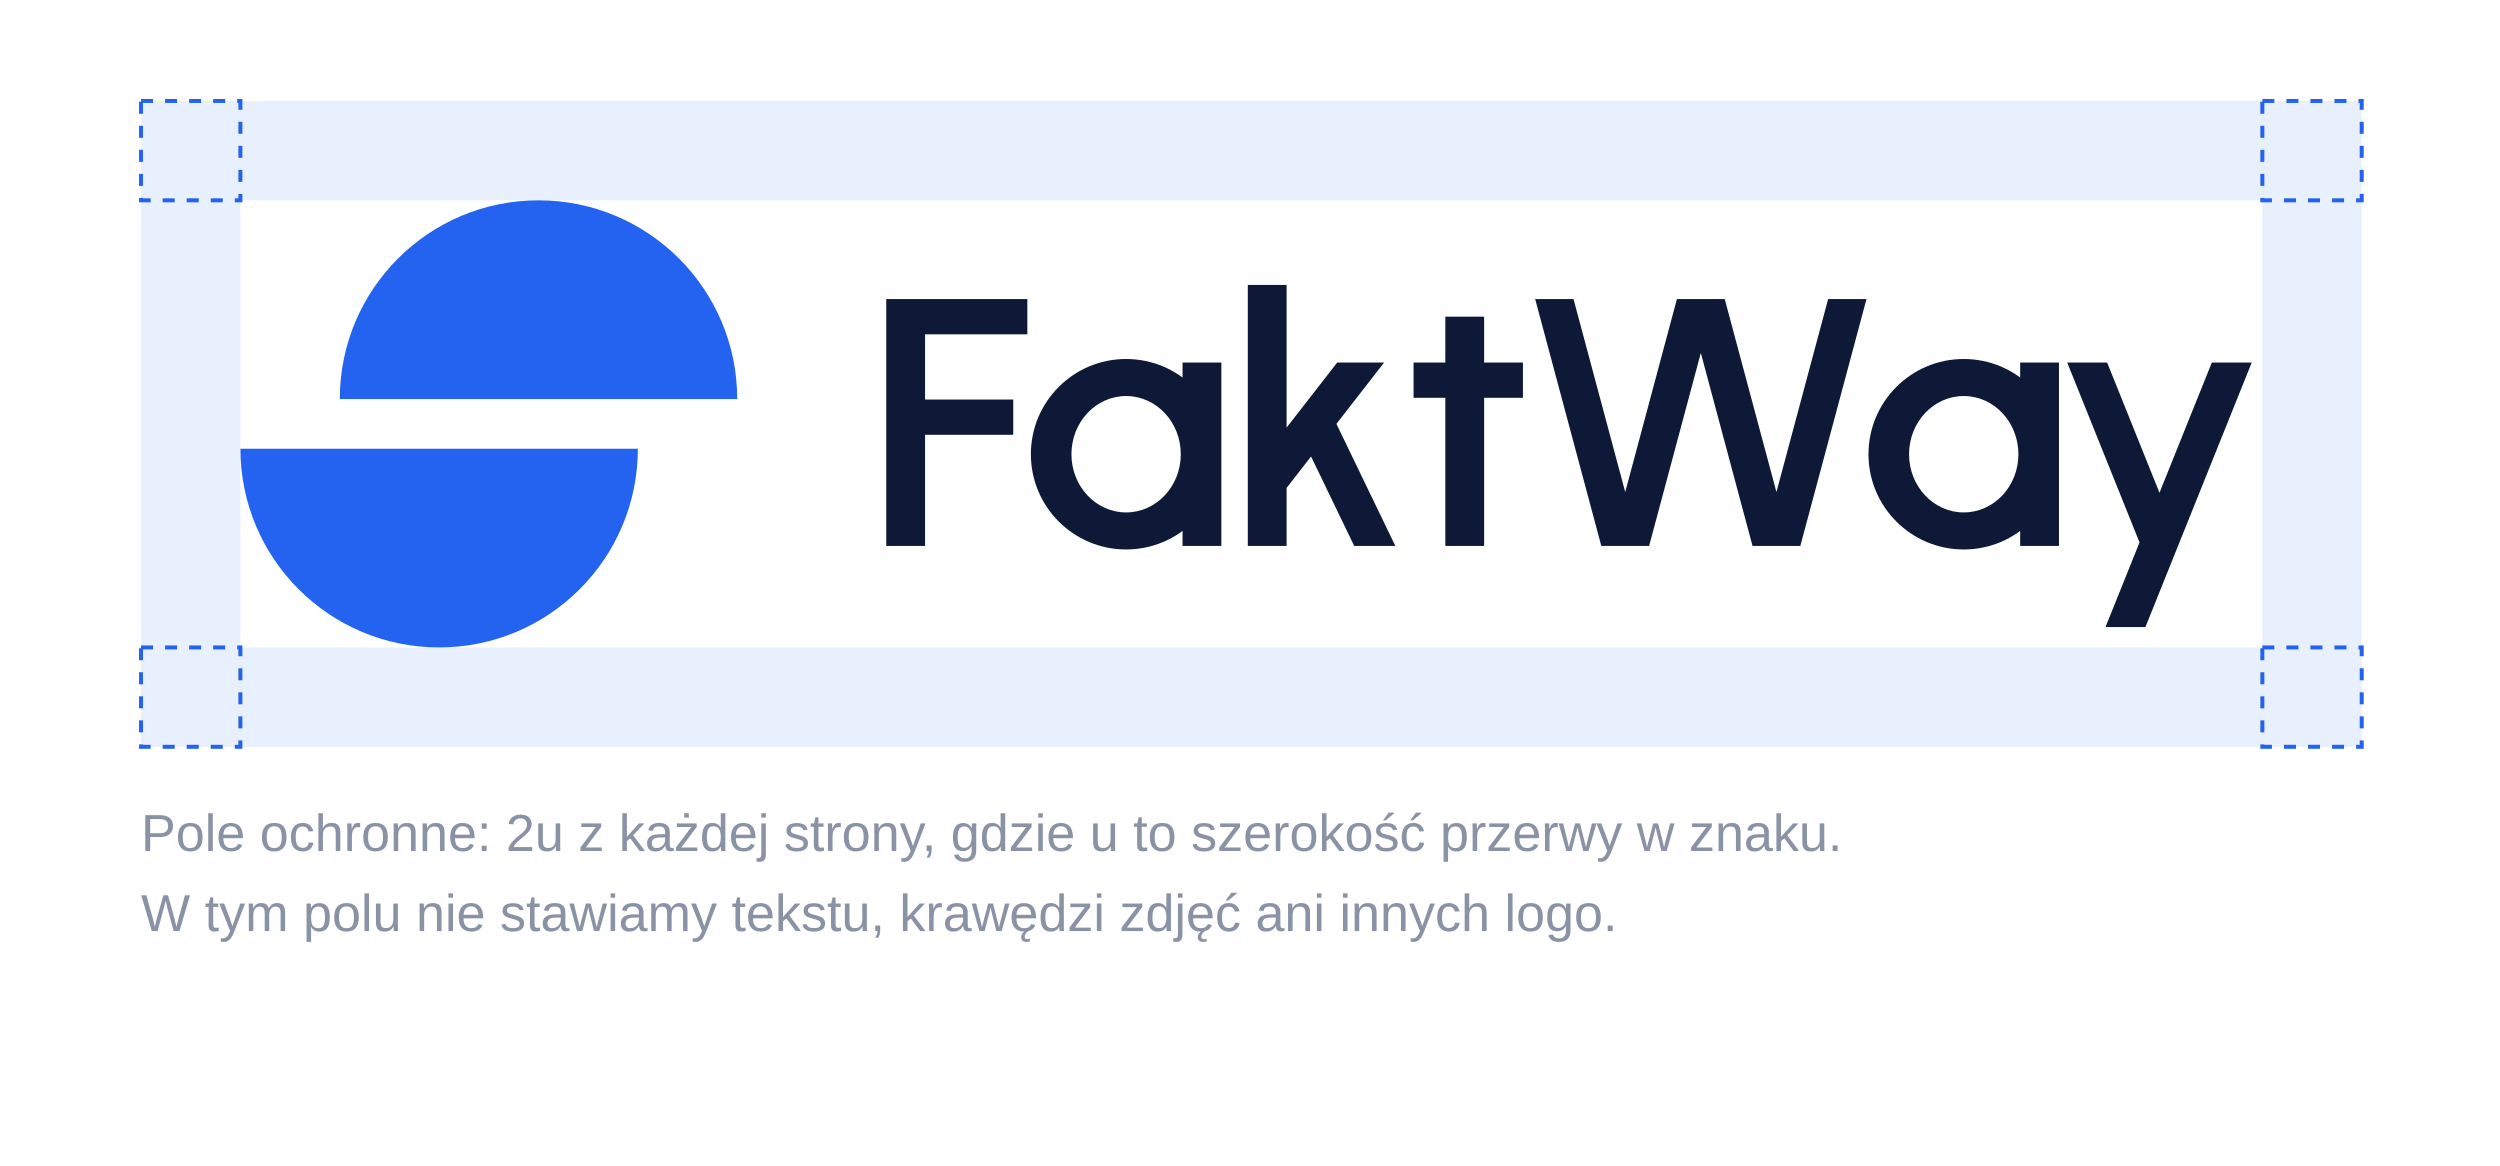
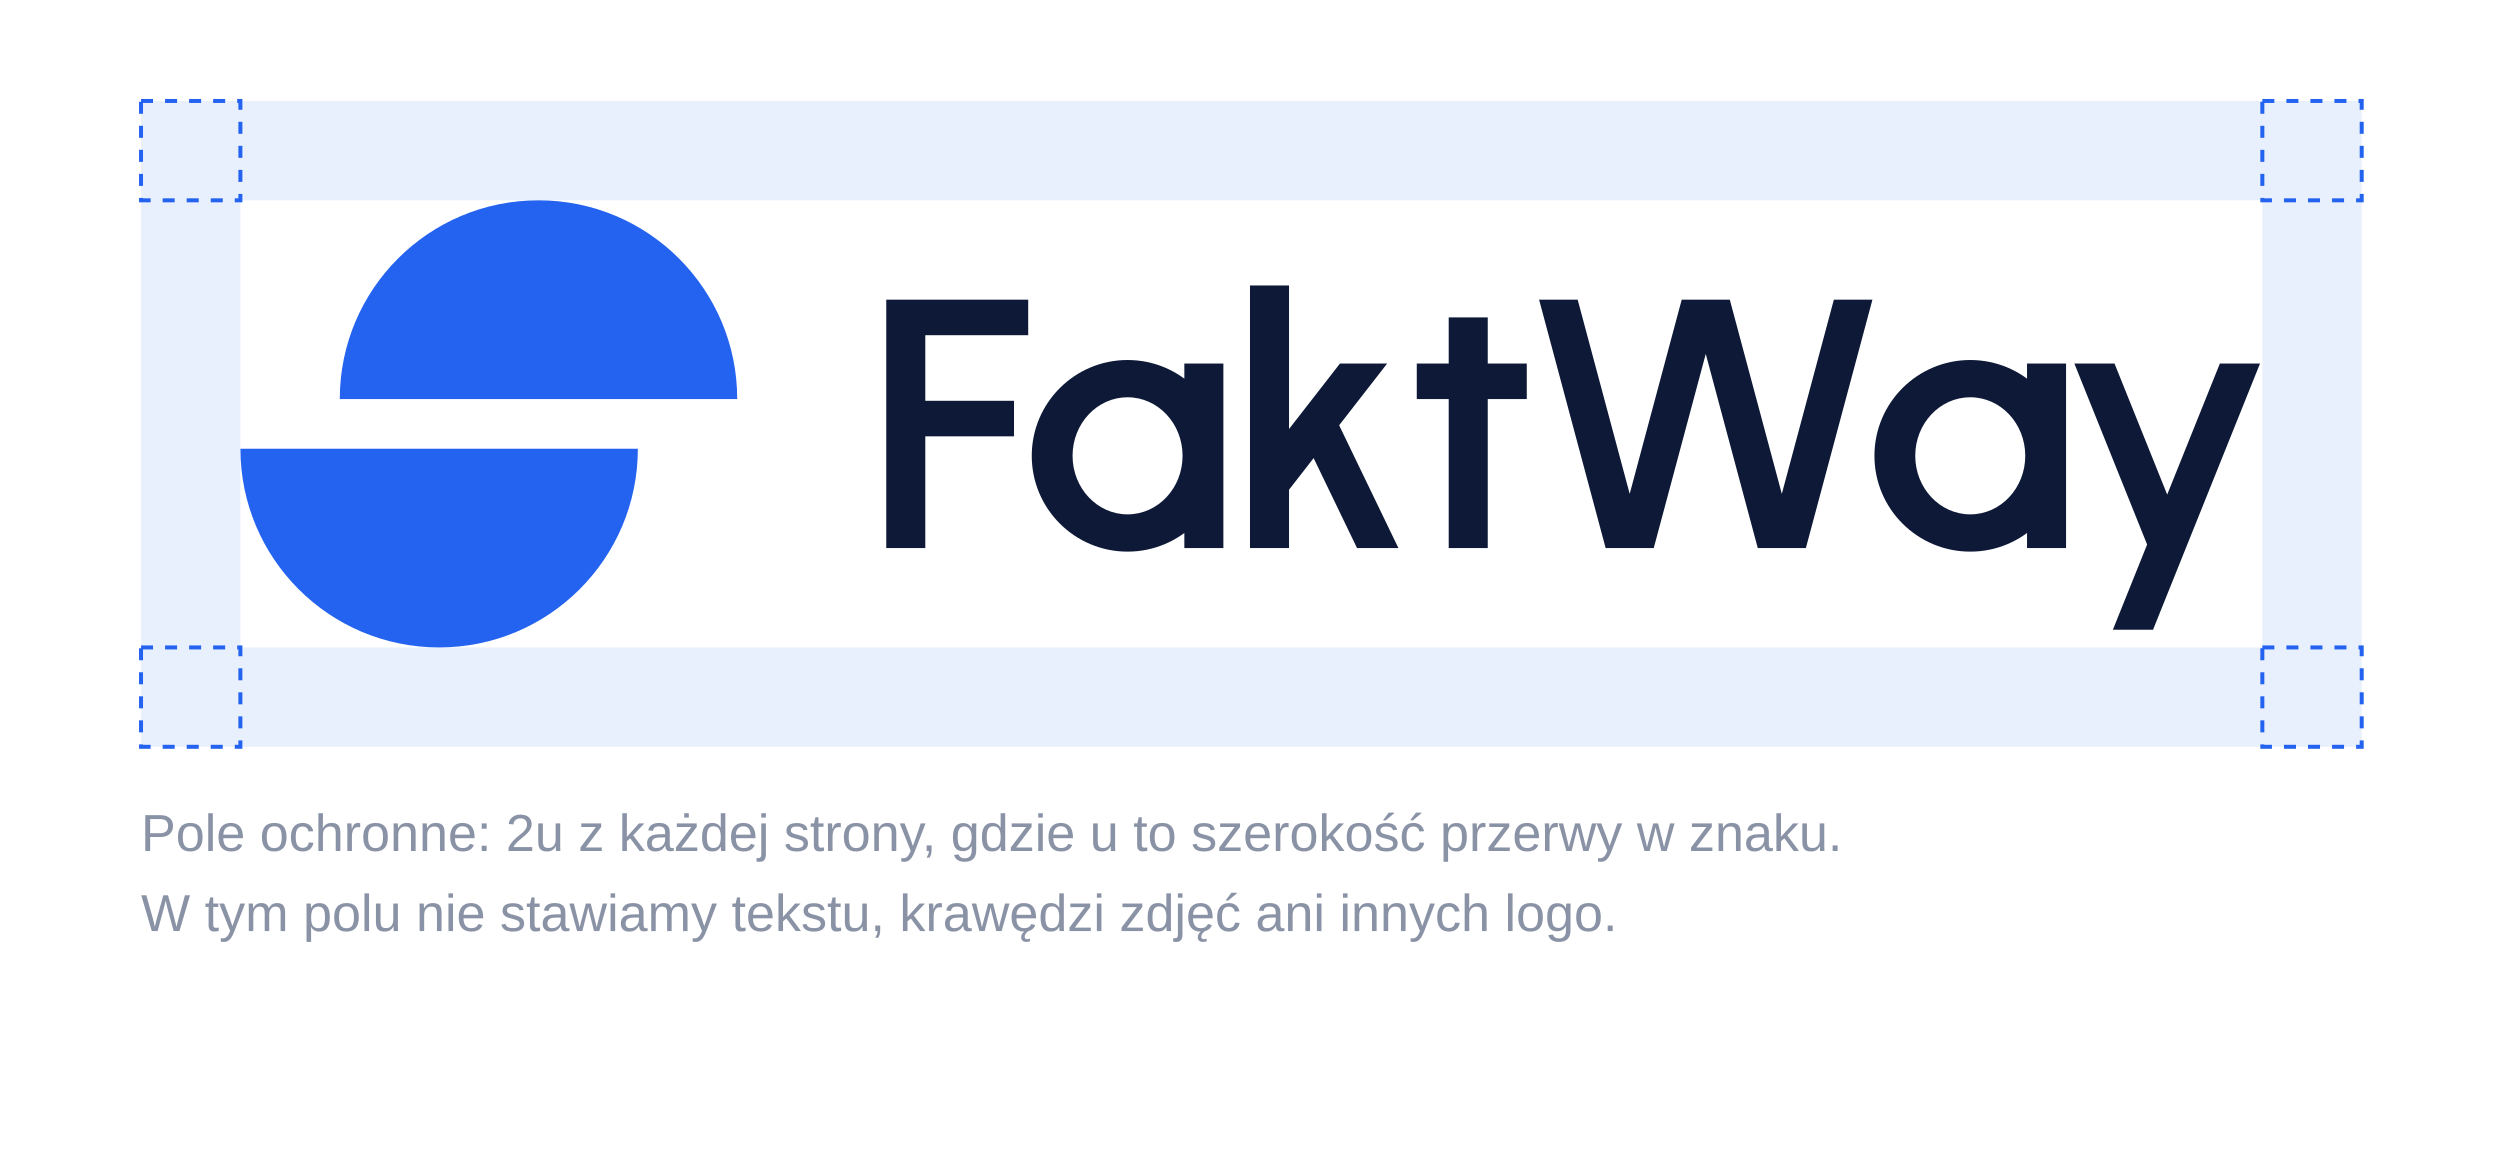
<svg xmlns="http://www.w3.org/2000/svg" viewBox="0 0 624 291" width="624" height="291">
  <rect width="624" height="291" fill="#FFFFFF" />
  <rect x="35.2" y="25.2" width="554.28" height="161.2" fill="#E8F0FE" />
  <rect x="60" y="50" width="504.68" height="111.6" fill="#FFFFFF" />
  <svg x="60.0" y="50.0" width="504.7" height="111.6" viewBox="0 0 814 180">
    <path id="znak" fill="#2463EF" d="M40 80 A80 80 0 0 1 200 80 Z M160 100 A80 80 0 0 1 0 100 Z" />
-     <path id="napis" fill="#0D1936" transform="translate(260 -2.86) scale(0.71)" d="M0 60 L22 60 L22 200 L0 200 Z M22 60 L80 60 L80 80 L22 80 Z M22 117 L72 117 L72 137 L22 137 Z M82 148 A54 54 0 1 1 190 148 A54 54 0 1 1 82 148 Z M105 148 A31 33 0 1 0 167 148 A31 33 0 1 0 105 148 Z M168 96 L190 96 L190 200 L168 200 Z M205 52 L227 52 L227 200 L205 200 Z M216 147.04 L255.7 96 L282.3 96 L216 181.25 Z M250.82 121.62 L288.66 200 L265.34 200 L235.1 137.34 Z M317 70 L339 70 L339 200 L317 200 Z M299 96 L361 96 L361 116 L299 116 Z M389.68 60 L427.19 200 L405.45 200 L367.94 60 Z M470.06 60 L432.55 200 L410.81 200 L448.32 60 Z M475.42 60 L512.93 200 L491.19 200 L453.68 60 Z M555.81 60 L518.29 200 L496.55 200 L534.07 60 Z M556.94 148 A54 54 0 1 1 664.94 148 A54 54 0 1 1 556.94 148 Z M579.94 148 A31 33 0 1 0 641.94 148 A31 33 0 1 0 579.94 148 Z M642.94 96 L664.94 96 L664.94 200 L642.94 200 Z M692.25 96 L727.59 183.92 L716.28 212.08 L669.62 96 Z M774.25 96 L713.96 246 L691.33 246 L751.62 96 Z" />
+     <path id="napis" fill="#0D1936" transform="translate(260 -2.8571) scale(0.7143)" d="M0 60 L22 60 L22 200 L0 200 Z M22 60 L80 60 L80 80 L22 80 Z M22 117 L72 117 L72 137 L22 137 Z M82 148 A54 54 0 1 1 190 148 A54 54 0 1 1 82 148 Z M105 148 A31 33 0 1 0 167 148 A31 33 0 1 0 105 148 Z M168 96 L190 96 L190 200 L168 200 Z M205 52 L227 52 L227 200 L205 200 Z M216 147.04 L255.7 96 L282.3 96 L216 181.25 Z M250.82 121.62 L288.66 200 L265.34 200 L235.1 137.34 Z M317 70 L339 70 L339 200 L317 200 Z M299 96 L361 96 L361 116 L299 116 Z M389.68 60 L427.19 200 L405.45 200 L367.94 60 Z M470.06 60 L432.55 200 L410.81 200 L448.32 60 Z M475.42 60 L512.93 200 L491.19 200 L453.68 60 Z M555.81 60 L518.29 200 L496.55 200 L534.07 60 Z M556.94 148 A54 54 0 1 1 664.94 148 A54 54 0 1 1 556.94 148 Z M579.94 148 A31 33 0 1 0 641.94 148 A31 33 0 1 0 579.94 148 Z M642.94 96 L664.94 96 L664.94 200 L642.94 200 Z M692.25 96 L727.59 183.92 L716.28 212.08 L669.62 96 Z M774.25 96 L713.96 246 L691.33 246 L751.62 96 Z" />
  </svg>
  <rect x="35.2" y="25.2" width="24.8" height="24.8" fill="none" stroke="#2463EF" stroke-width="1" stroke-dasharray="3 3" />
  <rect x="564.68" y="25.2" width="24.8" height="24.8" fill="none" stroke="#2463EF" stroke-width="1" stroke-dasharray="3 3" />
  <rect x="35.2" y="161.6" width="24.8" height="24.8" fill="none" stroke="#2463EF" stroke-width="1" stroke-dasharray="3 3" />
  <rect x="564.68" y="161.6" width="24.8" height="24.8" fill="none" stroke="#2463EF" stroke-width="1" stroke-dasharray="3 3" />
  <text x="35.2" y="212.4" font-family="Outfit, 'Helvetica Neue', Arial, sans-serif" font-size="13" font-weight="400" fill="#8A93A6" text-anchor="start">Pole ochronne: 2u z każdej strony, gdzie u to szerokość przerwy w znaku.</text>
  <text x="35.2" y="232.4" font-family="Outfit, 'Helvetica Neue', Arial, sans-serif" font-size="13" font-weight="400" fill="#8A93A6" text-anchor="start">W tym polu nie stawiamy tekstu, krawędzi zdjęć ani innych logo.</text>
</svg>
